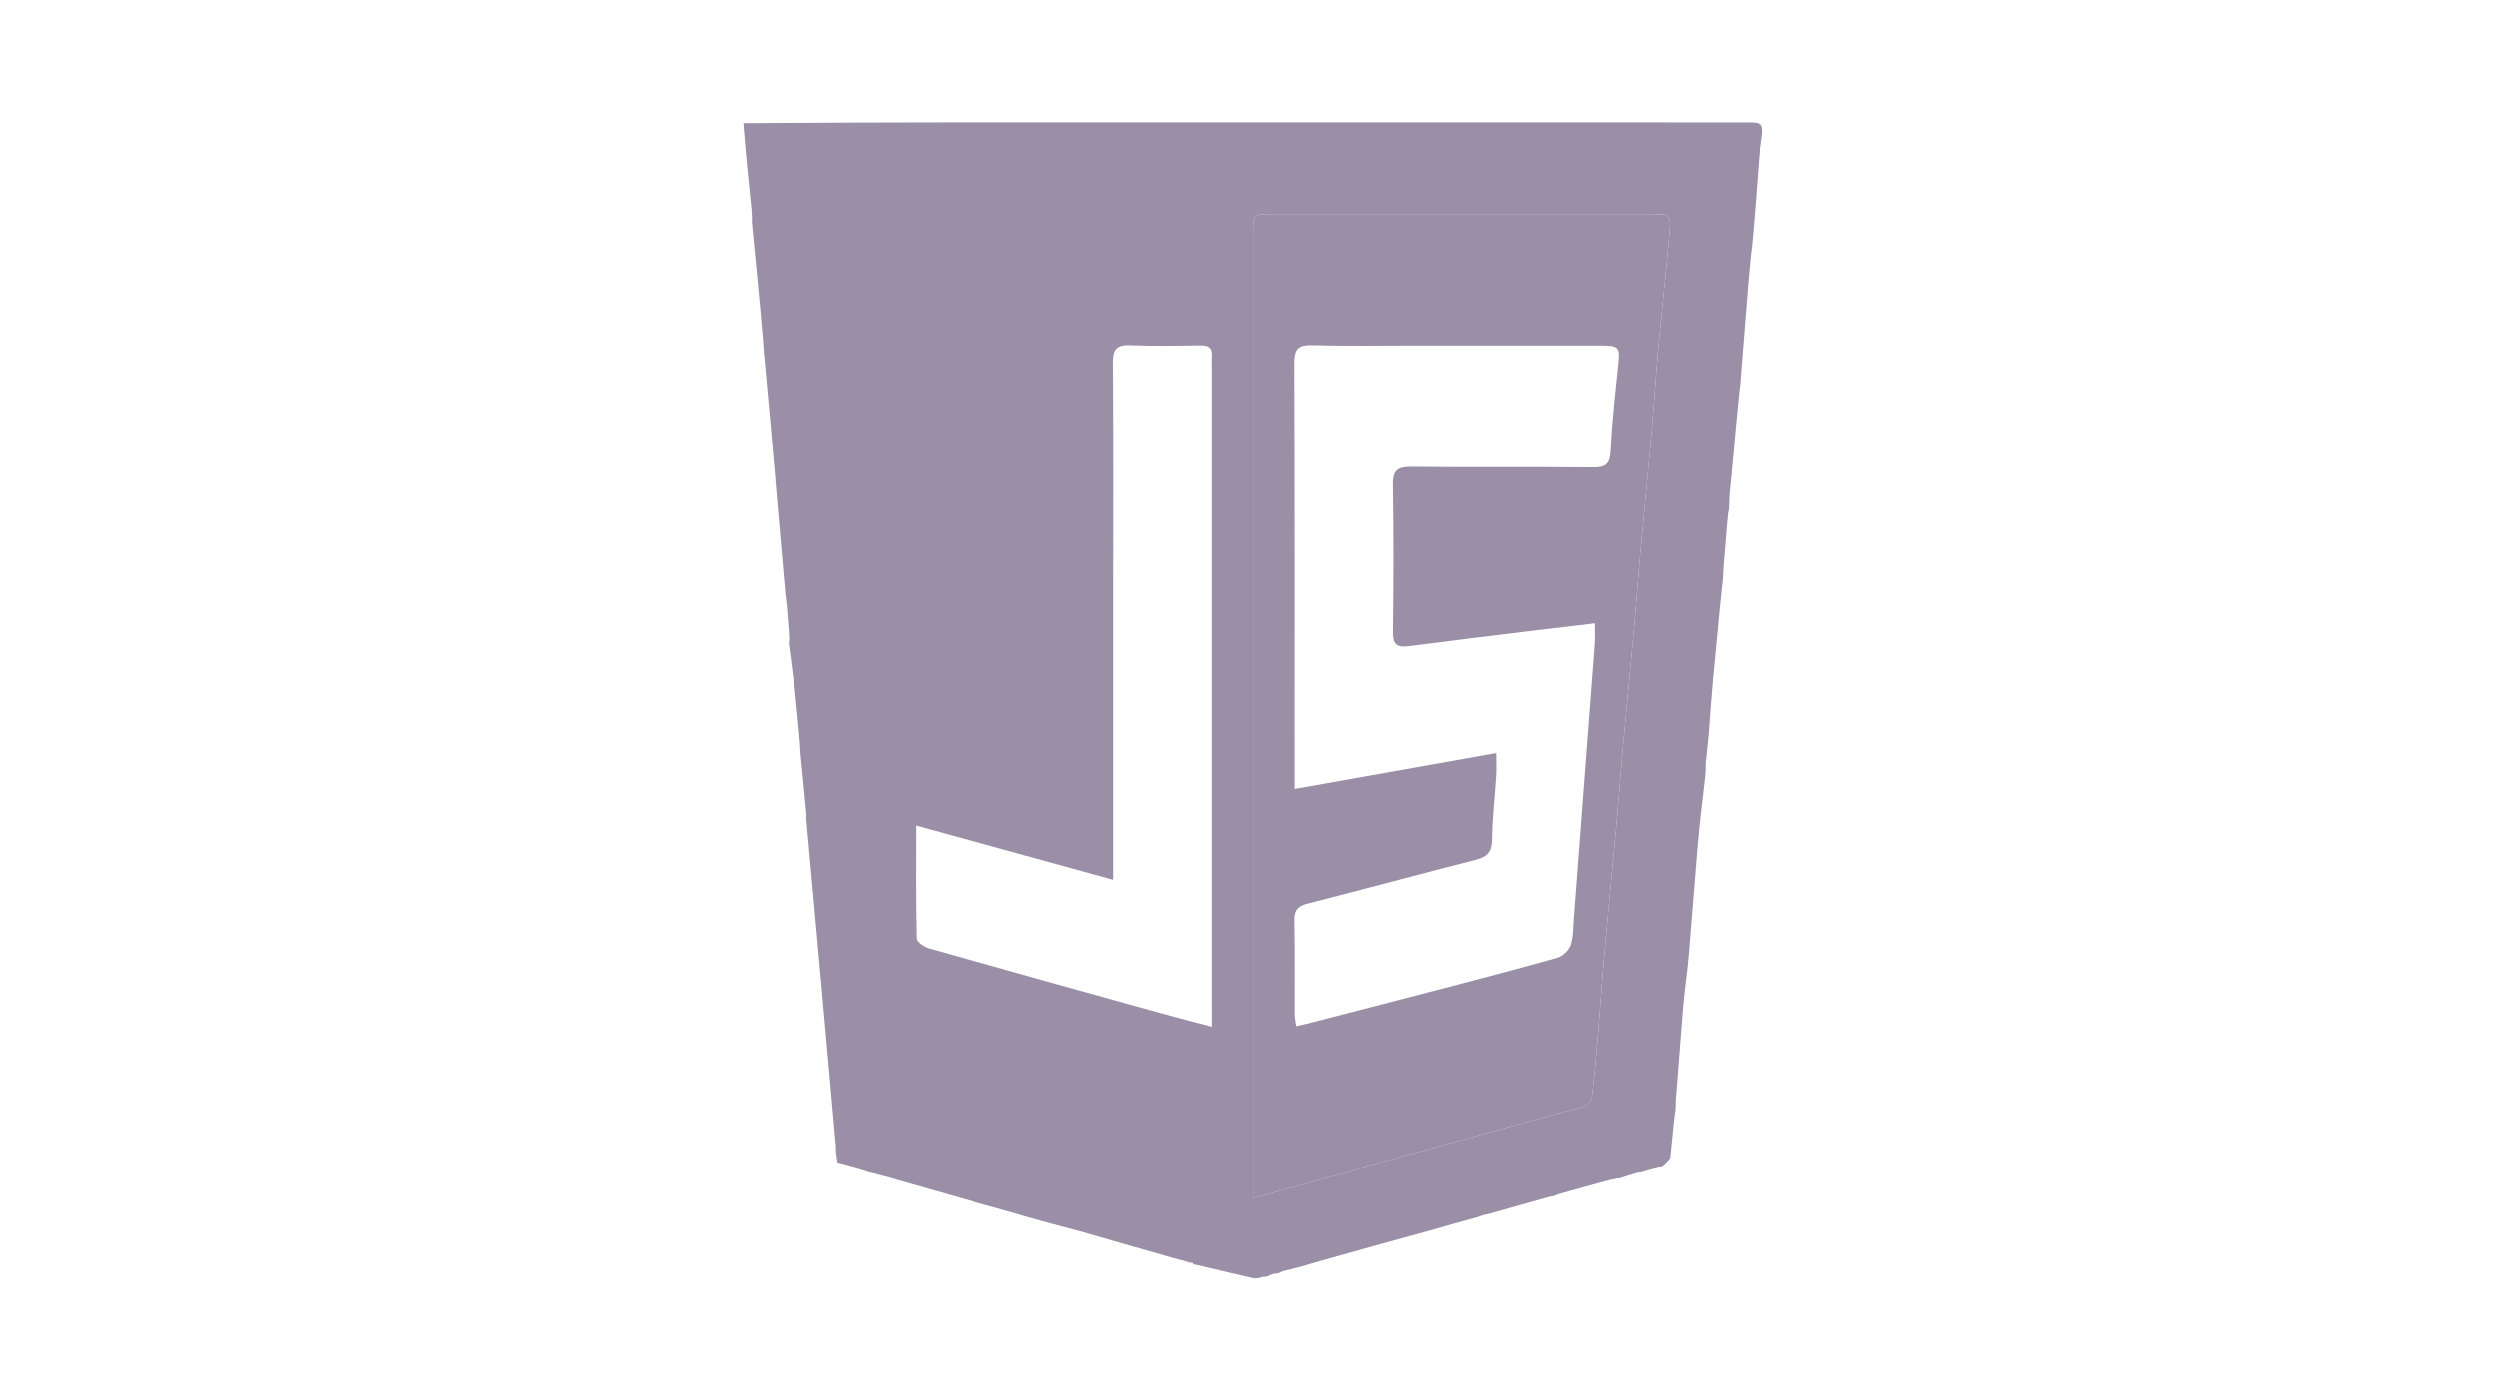
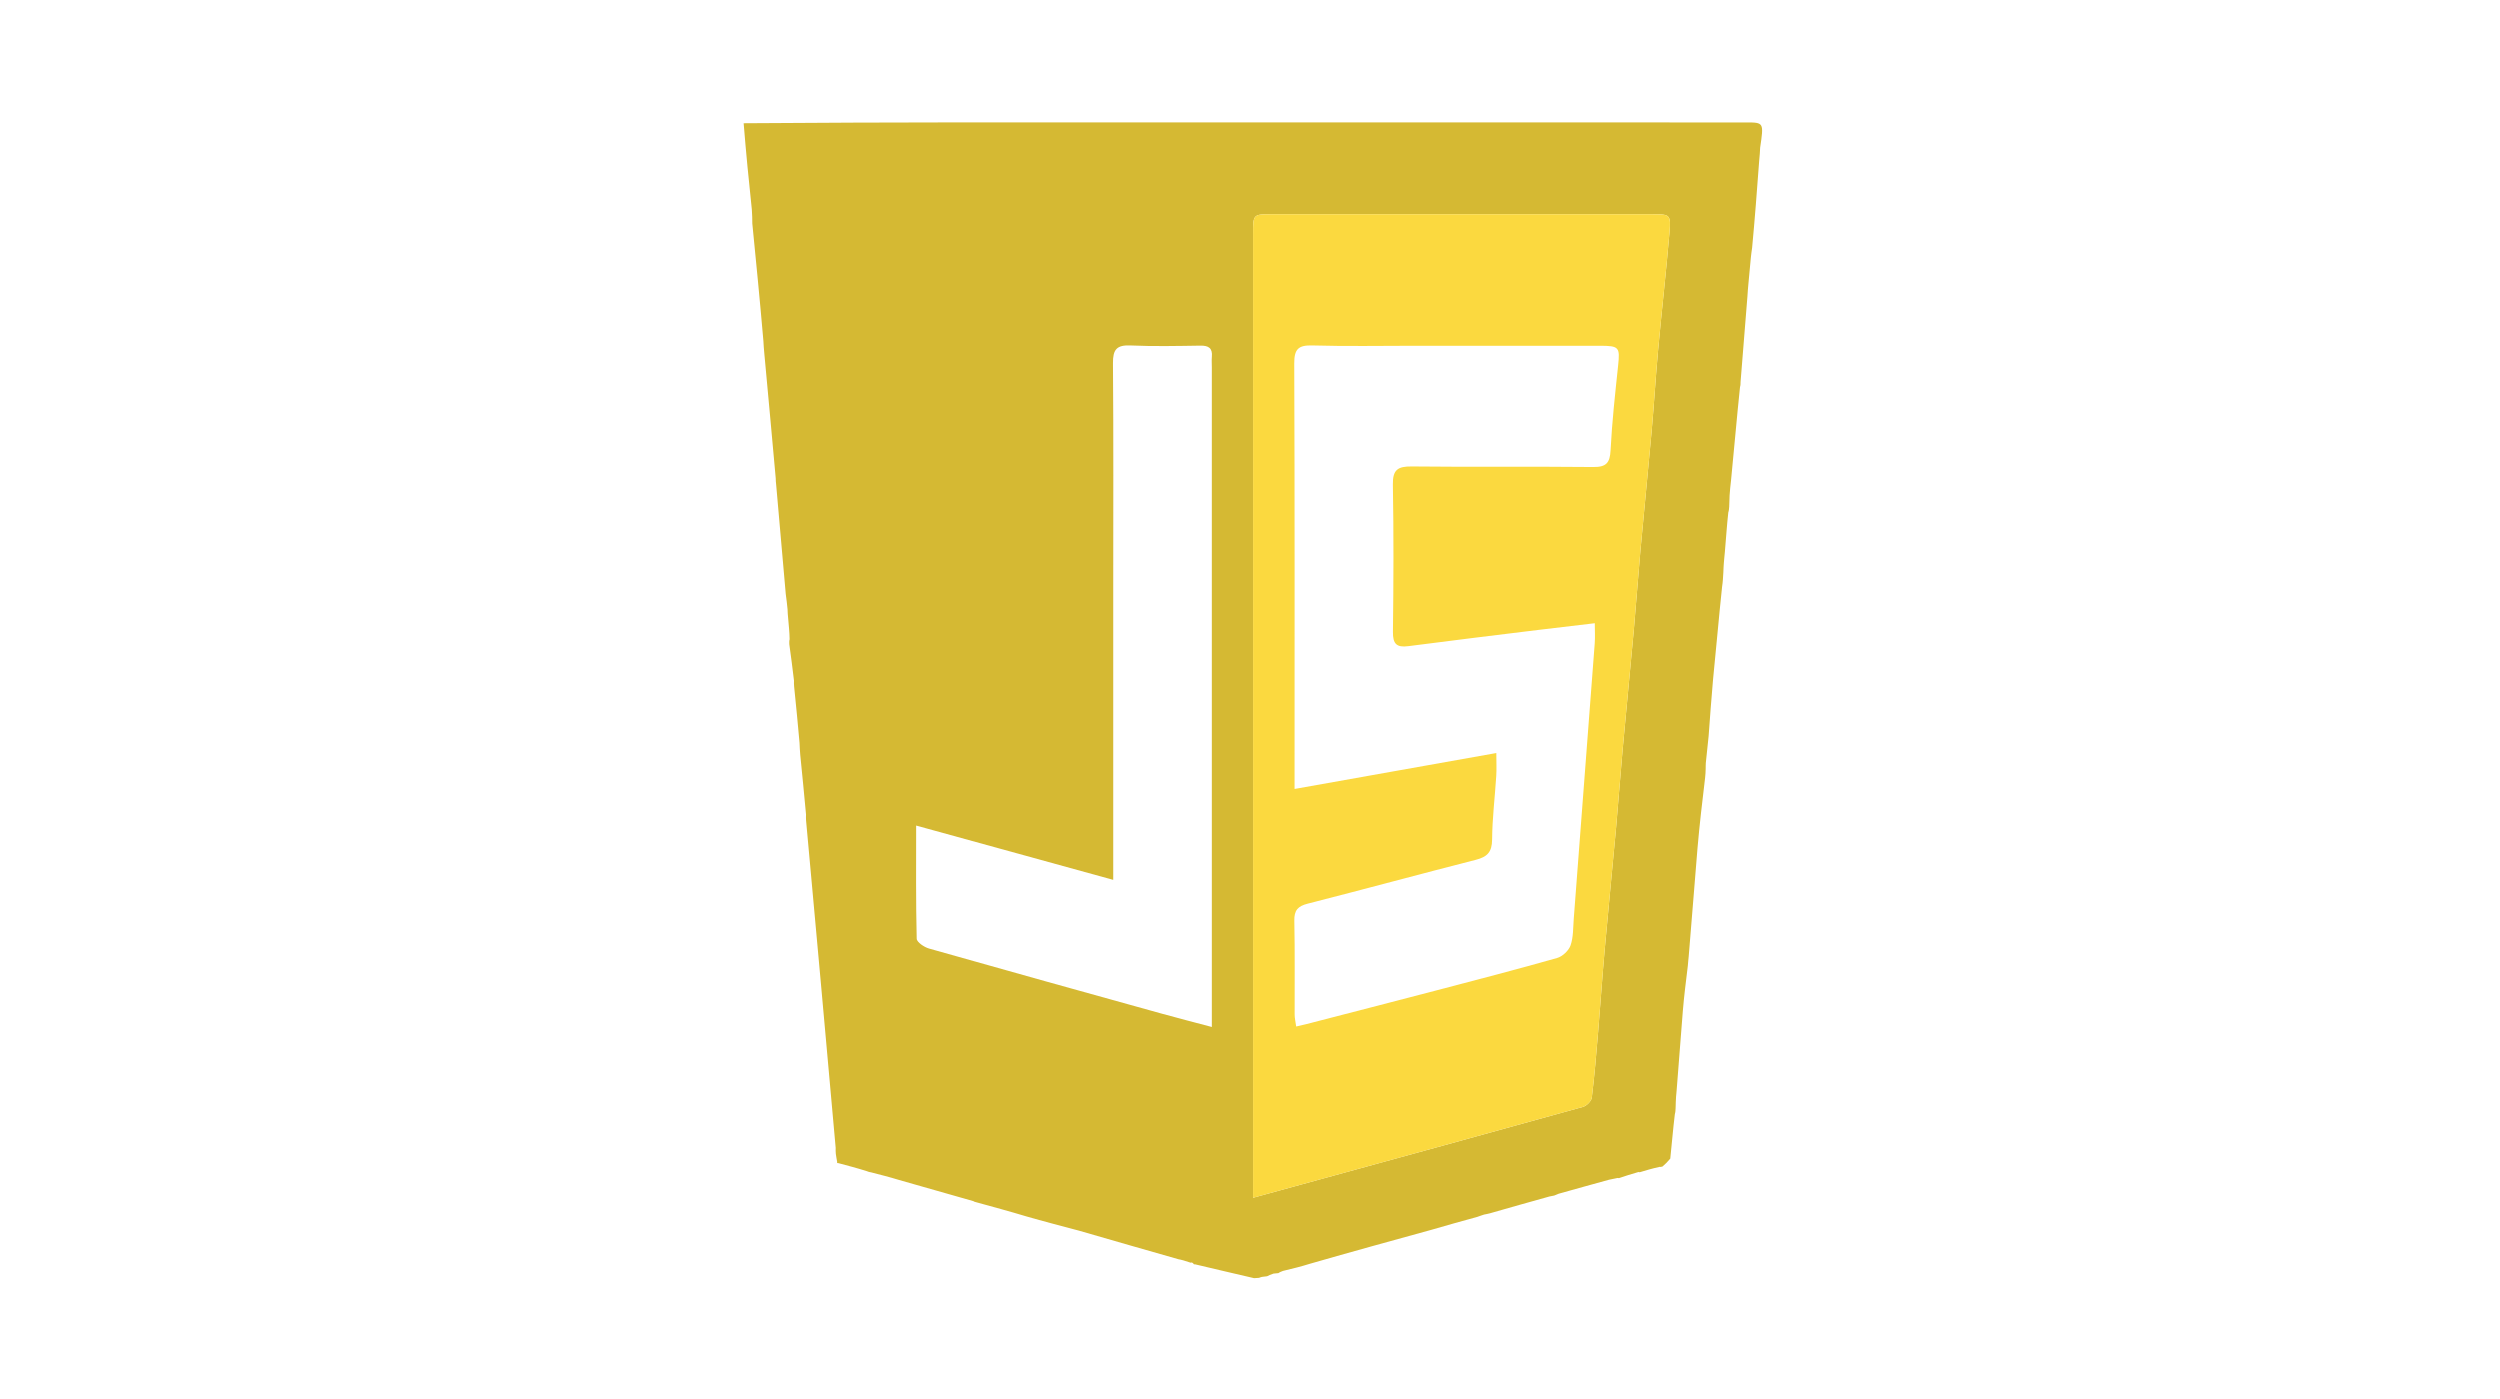
<svg xmlns="http://www.w3.org/2000/svg" version="1.1" id="Layer_1" x="0px" y="0px" width="100%" viewBox="0 0 840 470" enable-background="new 0 0 840 470" xml:space="preserve">
-   <path fill="#9A8FA6" opacity="1" stroke="none" d=" M421.363,429.461   C414.681,427.951 408.335,426.383 401.588,424.822   C401.189,424.828 401.16,424.856 401.048,424.65   C400.677,424.192 400.38,424.131 400.043,424.261   C399.421,424.072 398.798,423.882 397.654,423.498   C396.765,423.244 396.397,423.183 396.029,423.123   C385.065,419.993 374.101,416.863 362.453,413.478   C356.214,411.806 350.658,410.388 344.851,408.708   C339.066,406.964 333.533,405.483 327.851,403.906   C327.702,403.81 327.349,403.848 327.075,403.589   C318.66,401.133 310.519,398.934 302.113,396.477   C298.902,395.488 295.956,394.758 292.761,393.927   C292.159,393.8 291.805,393.775 291.182,393.488   C287.942,392.461 284.971,391.695 281.815,390.846   C281.629,390.762 281.222,390.748 281.243,390.808   C281.264,390.868 281.299,390.746 281.28,390.395   C281.109,389.36 280.958,388.674 280.83,387.671   C280.794,386.934 280.734,386.515 280.784,385.664   C277.531,348.819 274.169,312.406 270.837,275.674   C270.818,274.93 270.769,274.506 270.824,273.65   C270.231,266.827 269.534,260.437 268.887,253.641   C268.802,252.164 268.667,251.092 268.646,249.603   C268.106,243.125 267.452,237.064 266.829,230.681   C266.795,229.937 266.729,229.513 266.78,228.667   C266.318,224.401 265.738,220.558 265.206,216.437   C265.205,215.785 265.157,215.413 265.316,214.767   C265.274,212.341 265.024,210.189 264.814,207.665   C264.737,206.56 264.618,205.828 264.62,204.726   C264.486,202.914 264.232,201.472 264.015,199.57   C262.946,187.085 261.841,175.06 260.778,162.708   C260.722,161.952 260.625,161.525 260.644,160.675   C259.416,146.527 258.073,132.802 256.802,118.662   C256.707,117.144 256.538,116.041 256.502,114.542   C255.349,101.125 254.063,88.105 252.778,75.084   C252.769,73.662 252.76,72.24 252.62,70.409   C251.575,60.612 250.662,51.223 249.868,41.409   C299.948,41.031 349.91,41.1 399.871,41.12   C462.157,41.145 524.442,41.126 586.728,41.14   C592.654,41.141 592.658,41.194 591.408,49.611   C591.374,51.091 591.246,52.179 591.081,54.084   C590.333,64.241 589.622,73.581 588.709,83.294   C588.482,84.497 588.459,85.329 588.287,86.541   C587.965,89.605 587.791,92.289 587.465,95.362   C587.291,96.856 587.269,97.962 587.145,99.477   C586.328,109.275 585.613,118.663 584.83,128.326   C584.806,128.975 584.851,129.348 584.644,130.051   C583.535,140.6 582.678,150.821 581.627,161.425   C581.372,163.231 581.309,164.654 581.146,166.456   C581.065,167.877 581.085,168.918 581.014,170.272   C580.934,171.017 580.946,171.448 580.704,172.202   C580.206,176.708 579.96,180.892 579.555,185.447   C579.373,186.887 579.349,187.957 579.196,189.379   C579.091,190.479 579.115,191.226 579.043,192.366   C578.923,194.087 578.9,195.416 578.63,197.075   C577.516,207.583 576.649,217.761 575.58,228.361   C574.984,234.836 574.589,240.891 574.096,247.351   C573.752,250.518 573.507,253.28 573.154,256.354   C573.09,257.101 573.136,257.535 573.106,258.343   C573.049,259.475 573.066,260.233 572.912,261.364   C571.94,269.482 571.029,277.217 570.363,284.974   C569.331,297.006 568.467,309.052 567.396,321.444   C567.25,322.546 567.24,323.295 567.114,324.459   C566.473,329.772 565.849,334.663 565.441,339.573   C564.71,348.393 564.109,357.223 563.348,366.374   C563.258,367.149 563.271,367.6 563.16,368.43   C563.048,369.864 563.061,370.921 563.003,372.313   C562.952,373.102 562.973,373.556 562.752,374.333   C562.129,379.438 561.749,384.221 561.212,389.294   C560.314,390.358 559.571,391.131 558.613,391.941   C558.398,391.978 557.997,392.151 557.614,392.067   C555.109,392.618 552.988,393.254 550.913,393.88   C550.959,393.871 550.888,393.81 550.505,393.802   C548.035,394.491 545.948,395.187 543.906,395.869   C543.951,395.855 543.875,395.802 543.502,395.795   C542.422,395.996 541.717,396.205 540.635,396.388   C534.83,397.946 529.4,399.53 523.682,401.102   C523.089,401.308 522.783,401.527 522.219,401.701   C521.64,401.786 521.32,401.916 520.604,402.021   C513.794,403.881 507.38,405.766 500.619,407.668   C499.835,407.837 499.398,407.988 498.66,408.092   C497.835,408.314 497.312,408.585 496.397,408.865   C491.01,410.316 486.014,411.757 481.019,413.198   C467.475,416.923 453.931,420.649 440.122,424.628   C437.132,425.56 434.405,426.238 431.048,427.035   C430.126,427.358 429.833,427.564 429.54,427.769   C429.182,427.797 428.824,427.825 427.912,427.925   C426.819,428.272 426.281,428.547 425.743,428.823   C425.342,428.866 424.942,428.908 424.014,429.035   C423.486,429.12 423.05,429.356 423.05,429.356   C422.6,429.372 422.149,429.387 421.363,429.461  M421.028,337.5   C421.028,358.887 421.028,380.273 421.028,402.444   C427.187,400.752 432.259,399.358 437.332,397.966   C468.85,389.313 500.374,380.686 531.859,371.918   C533.09,371.575 534.706,369.978 534.852,368.805   C535.772,361.414 536.37,353.982 536.992,346.556   C537.753,337.474 538.356,328.378 539.164,319.301   C540.384,305.616 541.756,291.945 542.997,278.262   C543.789,269.516 544.408,260.755 545.2,252.009   C546.425,238.491 547.769,224.985 548.989,211.467   C549.778,202.721 550.376,193.958 551.169,185.213   C552.395,171.695 553.77,158.191 554.977,144.672   C555.787,135.595 556.317,126.492 557.15,117.417   C558.344,104.397 559.825,91.402 560.931,78.375   C561.471,72.012 561.212,71.98 554.959,71.979   C512.46,71.976 469.961,71.977 427.463,71.978   C421.034,71.979 421.029,71.984 421.029,78.508   C421.028,164.506 421.028,250.503 421.028,337.5  M374.046,198.5   C374.046,230.57 374.046,262.641 374.046,295.632   C351.557,289.436 330.07,283.516 307.827,277.388   C307.827,290.825 307.713,303.121 308.014,315.407   C308.043,316.568 310.522,318.245 312.141,318.704   C338.226,326.106 364.354,333.359 390.48,340.618   C395.815,342.1 401.182,343.471 407.177,345.064   C407.177,342.246 407.177,340.277 407.177,338.309   C407.176,266.659 407.175,195.01 407.174,123.36   C407.174,122.194 407.079,121.019 407.186,119.863   C407.451,116.993 406.113,116.093 403.366,116.134   C395.537,116.248 387.693,116.427 379.877,116.077   C375.223,115.868 373.918,117.421 373.955,122.019   C374.156,147.178 374.048,172.339 374.046,198.5  z" />
-   <path fill="#9A8FA6" opacity="1" stroke="none" d=" M421.028,337   C421.028,250.503 421.028,164.506 421.029,78.508   C421.029,71.984 421.034,71.979 427.463,71.978   C469.961,71.977 512.46,71.976 554.959,71.979   C561.212,71.98 561.471,72.012 560.931,78.375   C559.825,91.402 558.344,104.397 557.15,117.417   C556.317,126.492 555.787,135.595 554.977,144.672   C553.77,158.191 552.395,171.695 551.169,185.213   C550.376,193.958 549.778,202.721 548.989,211.467   C547.769,224.985 546.425,238.491 545.2,252.009   C544.408,260.755 543.789,269.516 542.997,278.262   C541.756,291.945 540.384,305.616 539.164,319.301   C538.356,328.378 537.753,337.474 536.992,346.556   C536.37,353.982 535.772,361.414 534.852,368.805   C534.706,369.978 533.09,371.575 531.859,371.918   C500.374,380.686 468.85,389.313 437.332,397.966   C432.259,399.358 427.187,400.752 421.028,402.444   C421.028,380.273 421.028,358.887 421.028,337  M475.5,116.179   C464.001,116.18 452.495,116.406 441.006,116.074   C436.235,115.936 434.847,117.286 434.866,122.141   C435.048,167.805 434.974,213.469 434.974,259.134   C434.974,260.908 434.974,262.682 434.974,265.092   C457.898,261.01 480.02,257.07 502.766,253.02   C502.766,256.128 502.888,258.423 502.743,260.701   C502.29,267.84 501.401,274.969 501.349,282.107   C501.319,286.292 499.717,287.916 495.892,288.892   C477.043,293.703 458.271,298.817 439.419,303.62   C436.072,304.472 434.816,305.849 434.892,309.385   C435.12,319.879 434.96,330.382 435,340.881   C435.005,342.117 435.309,343.352 435.516,344.899   C436.905,344.577 437.857,344.379 438.798,344.136   C453.446,340.346 468.101,336.581 482.738,332.745   C496.253,329.204 509.778,325.692 523.216,321.874   C525.022,321.361 527.096,319.398 527.71,317.641   C528.669,314.893 528.548,311.751 528.778,308.769   C531.147,277.916 533.505,247.062 535.827,216.206   C535.992,214.009 535.849,211.788 535.849,209.404   C528.941,210.222 522.846,210.92 516.758,211.669   C502.236,213.456 487.71,215.211 473.202,217.107   C469.267,217.622 467.974,216.371 468.026,212.299   C468.233,195.802 468.294,179.298 468.006,162.804   C467.918,157.814 469.675,156.678 474.342,156.73   C494.672,156.953 515.007,156.71 535.337,156.919   C539.749,156.965 540.943,155.502 541.158,151.222   C541.634,141.763 542.686,132.329 543.681,122.903   C544.342,116.638 544.061,116.183 537.497,116.181   C517.165,116.175 496.832,116.179 475.5,116.179  z" />
+   <path fill="#D5B933" opacity="1" stroke="none" d=" M421.363,429.461   C414.681,427.951 408.335,426.383 401.588,424.822   C401.189,424.828 401.16,424.856 401.048,424.65   C400.677,424.192 400.38,424.131 400.043,424.261   C399.421,424.072 398.798,423.882 397.654,423.498   C396.765,423.244 396.397,423.183 396.029,423.123   C385.065,419.993 374.101,416.863 362.453,413.478   C356.214,411.806 350.658,410.388 344.851,408.708   C339.066,406.964 333.533,405.483 327.851,403.906   C327.702,403.81 327.349,403.848 327.075,403.589   C318.66,401.133 310.519,398.934 302.113,396.477   C298.902,395.488 295.956,394.758 292.761,393.927   C292.159,393.8 291.805,393.775 291.182,393.488   C287.942,392.461 284.971,391.695 281.815,390.846   C281.629,390.762 281.222,390.748 281.243,390.808   C281.264,390.868 281.299,390.746 281.28,390.395   C281.109,389.36 280.958,388.674 280.83,387.671   C280.794,386.934 280.734,386.515 280.784,385.664   C277.531,348.819 274.169,312.406 270.837,275.674   C270.818,274.93 270.769,274.506 270.824,273.65   C270.231,266.827 269.534,260.437 268.887,253.641   C268.802,252.164 268.667,251.092 268.646,249.603   C268.106,243.125 267.452,237.064 266.829,230.681   C266.795,229.937 266.729,229.513 266.78,228.667   C266.318,224.401 265.738,220.558 265.206,216.437   C265.205,215.785 265.157,215.413 265.316,214.767   C265.274,212.341 265.024,210.189 264.814,207.665   C264.737,206.56 264.618,205.828 264.62,204.726   C264.486,202.914 264.232,201.472 264.015,199.57   C262.946,187.085 261.841,175.06 260.778,162.708   C260.722,161.952 260.625,161.525 260.644,160.675   C259.416,146.527 258.073,132.802 256.802,118.662   C256.707,117.144 256.538,116.041 256.502,114.542   C255.349,101.125 254.063,88.105 252.778,75.084   C252.769,73.662 252.76,72.24 252.62,70.409   C251.575,60.612 250.662,51.223 249.868,41.409   C299.948,41.031 349.91,41.1 399.871,41.12   C462.157,41.145 524.442,41.126 586.728,41.14   C592.654,41.141 592.658,41.194 591.408,49.611   C591.374,51.091 591.246,52.179 591.081,54.084   C590.333,64.241 589.622,73.581 588.709,83.294   C588.482,84.497 588.459,85.329 588.287,86.541   C587.965,89.605 587.791,92.289 587.465,95.362   C587.291,96.856 587.269,97.962 587.145,99.477   C586.328,109.275 585.613,118.663 584.83,128.326   C584.806,128.975 584.851,129.348 584.644,130.051   C583.535,140.6 582.678,150.821 581.627,161.425   C581.372,163.231 581.309,164.654 581.146,166.456   C581.065,167.877 581.085,168.918 581.014,170.272   C580.934,171.017 580.946,171.448 580.704,172.202   C580.206,176.708 579.96,180.892 579.555,185.447   C579.373,186.887 579.349,187.957 579.196,189.379   C579.091,190.479 579.115,191.226 579.043,192.366   C578.923,194.087 578.9,195.416 578.63,197.075   C577.516,207.583 576.649,217.761 575.58,228.361   C574.984,234.836 574.589,240.891 574.096,247.351   C573.752,250.518 573.507,253.28 573.154,256.354   C573.09,257.101 573.136,257.535 573.106,258.343   C573.049,259.475 573.066,260.233 572.912,261.364   C571.94,269.482 571.029,277.217 570.363,284.974   C569.331,297.006 568.467,309.052 567.396,321.444   C567.25,322.546 567.24,323.295 567.114,324.459   C566.473,329.772 565.849,334.663 565.441,339.573   C564.71,348.393 564.109,357.223 563.348,366.374   C563.258,367.149 563.271,367.6 563.16,368.43   C563.048,369.864 563.061,370.921 563.003,372.313   C562.952,373.102 562.973,373.556 562.752,374.333   C562.129,379.438 561.749,384.221 561.212,389.294   C560.314,390.358 559.571,391.131 558.613,391.941   C558.398,391.978 557.997,392.151 557.614,392.067   C555.109,392.618 552.988,393.254 550.913,393.88   C550.959,393.871 550.888,393.81 550.505,393.802   C548.035,394.491 545.948,395.187 543.906,395.869   C543.951,395.855 543.875,395.802 543.502,395.795   C542.422,395.996 541.717,396.205 540.635,396.388   C534.83,397.946 529.4,399.53 523.682,401.102   C523.089,401.308 522.783,401.527 522.219,401.701   C521.64,401.786 521.32,401.916 520.604,402.021   C513.794,403.881 507.38,405.766 500.619,407.668   C499.835,407.837 499.398,407.988 498.66,408.092   C497.835,408.314 497.312,408.585 496.397,408.865   C491.01,410.316 486.014,411.757 481.019,413.198   C467.475,416.923 453.931,420.649 440.122,424.628   C437.132,425.56 434.405,426.238 431.048,427.035   C430.126,427.358 429.833,427.564 429.54,427.769   C429.182,427.797 428.824,427.825 427.912,427.925   C426.819,428.272 426.281,428.547 425.743,428.823   C425.342,428.866 424.942,428.908 424.014,429.035   C423.486,429.12 423.05,429.356 423.05,429.356   C422.6,429.372 422.149,429.387 421.363,429.461  M421.028,337.5   C421.028,358.887 421.028,380.273 421.028,402.444   C427.187,400.752 432.259,399.358 437.332,397.966   C468.85,389.313 500.374,380.686 531.859,371.918   C533.09,371.575 534.706,369.978 534.852,368.805   C535.772,361.414 536.37,353.982 536.992,346.556   C537.753,337.474 538.356,328.378 539.164,319.301   C540.384,305.616 541.756,291.945 542.997,278.262   C543.789,269.516 544.408,260.755 545.2,252.009   C546.425,238.491 547.769,224.985 548.989,211.467   C549.778,202.721 550.376,193.958 551.169,185.213   C552.395,171.695 553.77,158.191 554.977,144.672   C555.787,135.595 556.317,126.492 557.15,117.417   C558.344,104.397 559.825,91.402 560.931,78.375   C561.471,72.012 561.212,71.98 554.959,71.979   C512.46,71.976 469.961,71.977 427.463,71.978   C421.034,71.979 421.029,71.984 421.029,78.508   C421.028,164.506 421.028,250.503 421.028,337.5  M374.046,198.5   C374.046,230.57 374.046,262.641 374.046,295.632   C351.557,289.436 330.07,283.516 307.827,277.388   C307.827,290.825 307.713,303.121 308.014,315.407   C308.043,316.568 310.522,318.245 312.141,318.704   C338.226,326.106 364.354,333.359 390.48,340.618   C395.815,342.1 401.182,343.471 407.177,345.064   C407.177,342.246 407.177,340.277 407.177,338.309   C407.176,266.659 407.175,195.01 407.174,123.36   C407.174,122.194 407.079,121.019 407.186,119.863   C407.451,116.993 406.113,116.093 403.366,116.134   C395.537,116.248 387.693,116.427 379.877,116.077   C375.223,115.868 373.918,117.421 373.955,122.019   C374.156,147.178 374.048,172.339 374.046,198.5  z" />
+   <path fill="#FBD93F" opacity="1" stroke="none" d=" M421.028,337   C421.028,250.503 421.028,164.506 421.029,78.508   C421.029,71.984 421.034,71.979 427.463,71.978   C469.961,71.977 512.46,71.976 554.959,71.979   C561.212,71.98 561.471,72.012 560.931,78.375   C559.825,91.402 558.344,104.397 557.15,117.417   C556.317,126.492 555.787,135.595 554.977,144.672   C553.77,158.191 552.395,171.695 551.169,185.213   C550.376,193.958 549.778,202.721 548.989,211.467   C547.769,224.985 546.425,238.491 545.2,252.009   C544.408,260.755 543.789,269.516 542.997,278.262   C541.756,291.945 540.384,305.616 539.164,319.301   C538.356,328.378 537.753,337.474 536.992,346.556   C536.37,353.982 535.772,361.414 534.852,368.805   C534.706,369.978 533.09,371.575 531.859,371.918   C500.374,380.686 468.85,389.313 437.332,397.966   C432.259,399.358 427.187,400.752 421.028,402.444   C421.028,380.273 421.028,358.887 421.028,337  M475.5,116.179   C464.001,116.18 452.495,116.406 441.006,116.074   C436.235,115.936 434.847,117.286 434.866,122.141   C435.048,167.805 434.974,213.469 434.974,259.134   C434.974,260.908 434.974,262.682 434.974,265.092   C457.898,261.01 480.02,257.07 502.766,253.02   C502.766,256.128 502.888,258.423 502.743,260.701   C502.29,267.84 501.401,274.969 501.349,282.107   C501.319,286.292 499.717,287.916 495.892,288.892   C477.043,293.703 458.271,298.817 439.419,303.62   C436.072,304.472 434.816,305.849 434.892,309.385   C435.12,319.879 434.96,330.382 435,340.881   C435.005,342.117 435.309,343.352 435.516,344.899   C436.905,344.577 437.857,344.379 438.798,344.136   C453.446,340.346 468.101,336.581 482.738,332.745   C496.253,329.204 509.778,325.692 523.216,321.874   C525.022,321.361 527.096,319.398 527.71,317.641   C528.669,314.893 528.548,311.751 528.778,308.769   C531.147,277.916 533.505,247.062 535.827,216.206   C535.992,214.009 535.849,211.788 535.849,209.404   C528.941,210.222 522.846,210.92 516.758,211.669   C502.236,213.456 487.71,215.211 473.202,217.107   C469.267,217.622 467.974,216.371 468.026,212.299   C468.233,195.802 468.294,179.298 468.006,162.804   C467.918,157.814 469.675,156.678 474.342,156.73   C494.672,156.953 515.007,156.71 535.337,156.919   C539.749,156.965 540.943,155.502 541.158,151.222   C541.634,141.763 542.686,132.329 543.681,122.903   C544.342,116.638 544.061,116.183 537.497,116.181   C517.165,116.175 496.832,116.179 475.5,116.179  z" />
</svg>
